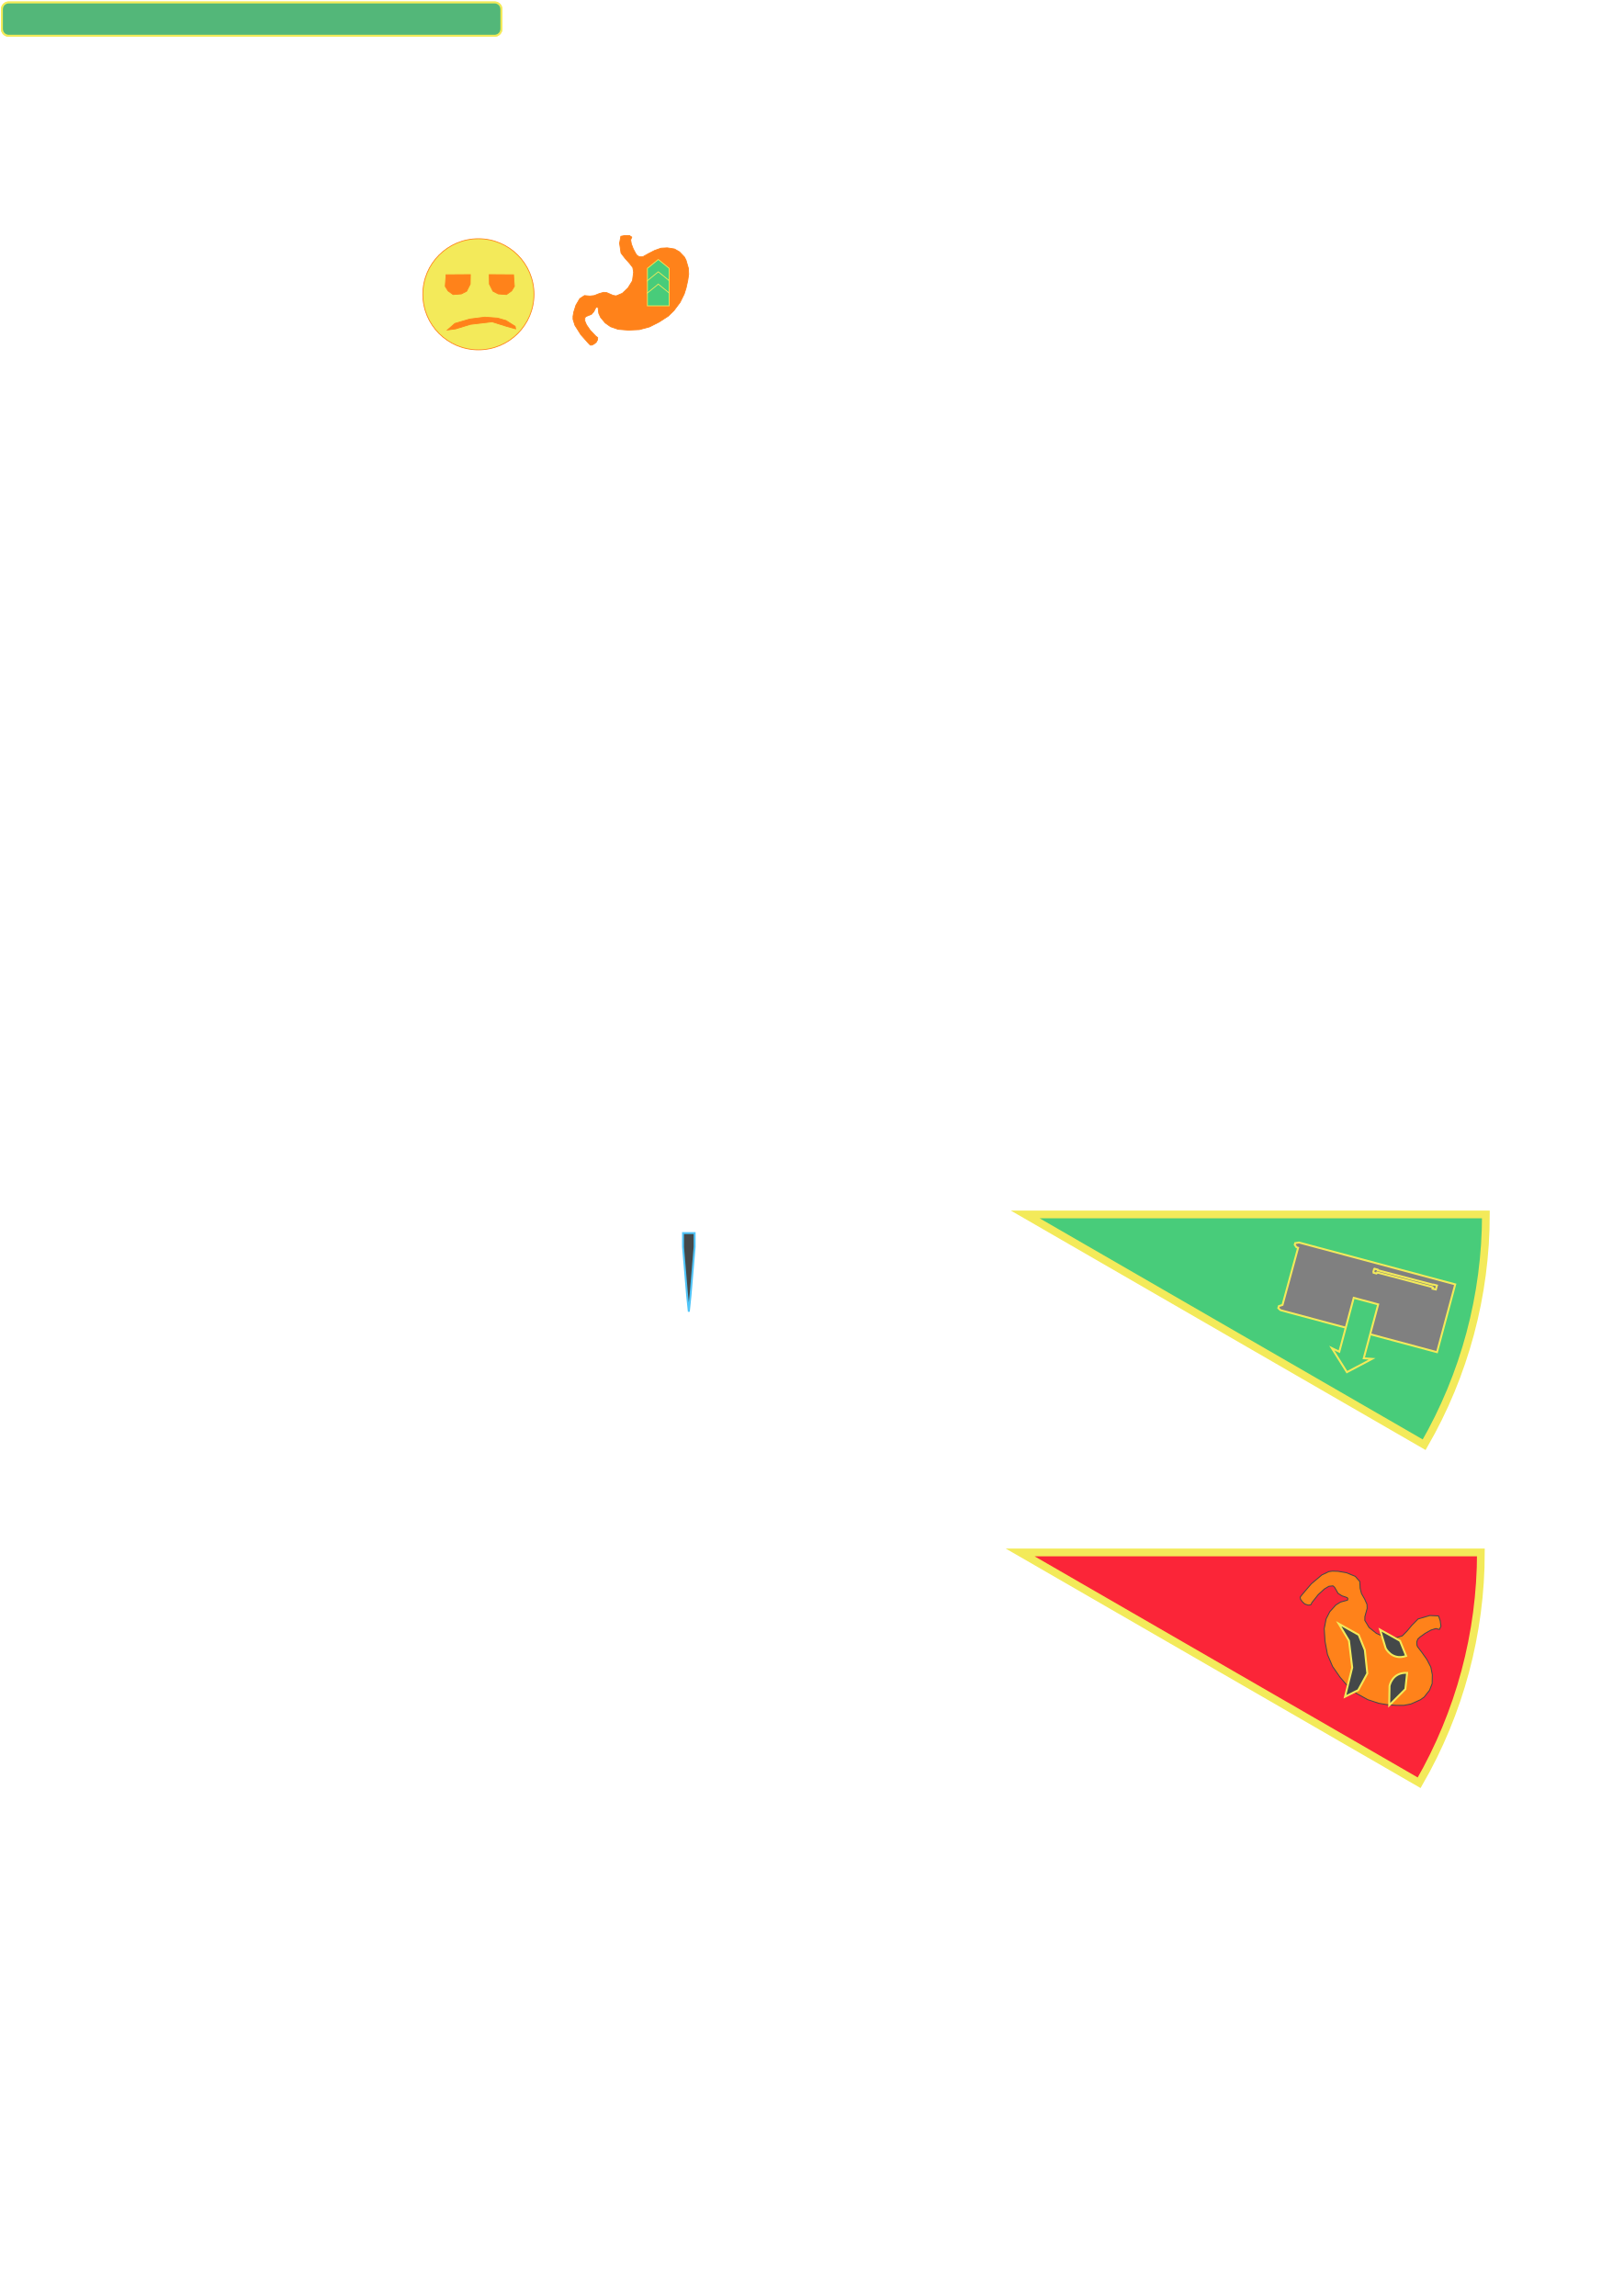
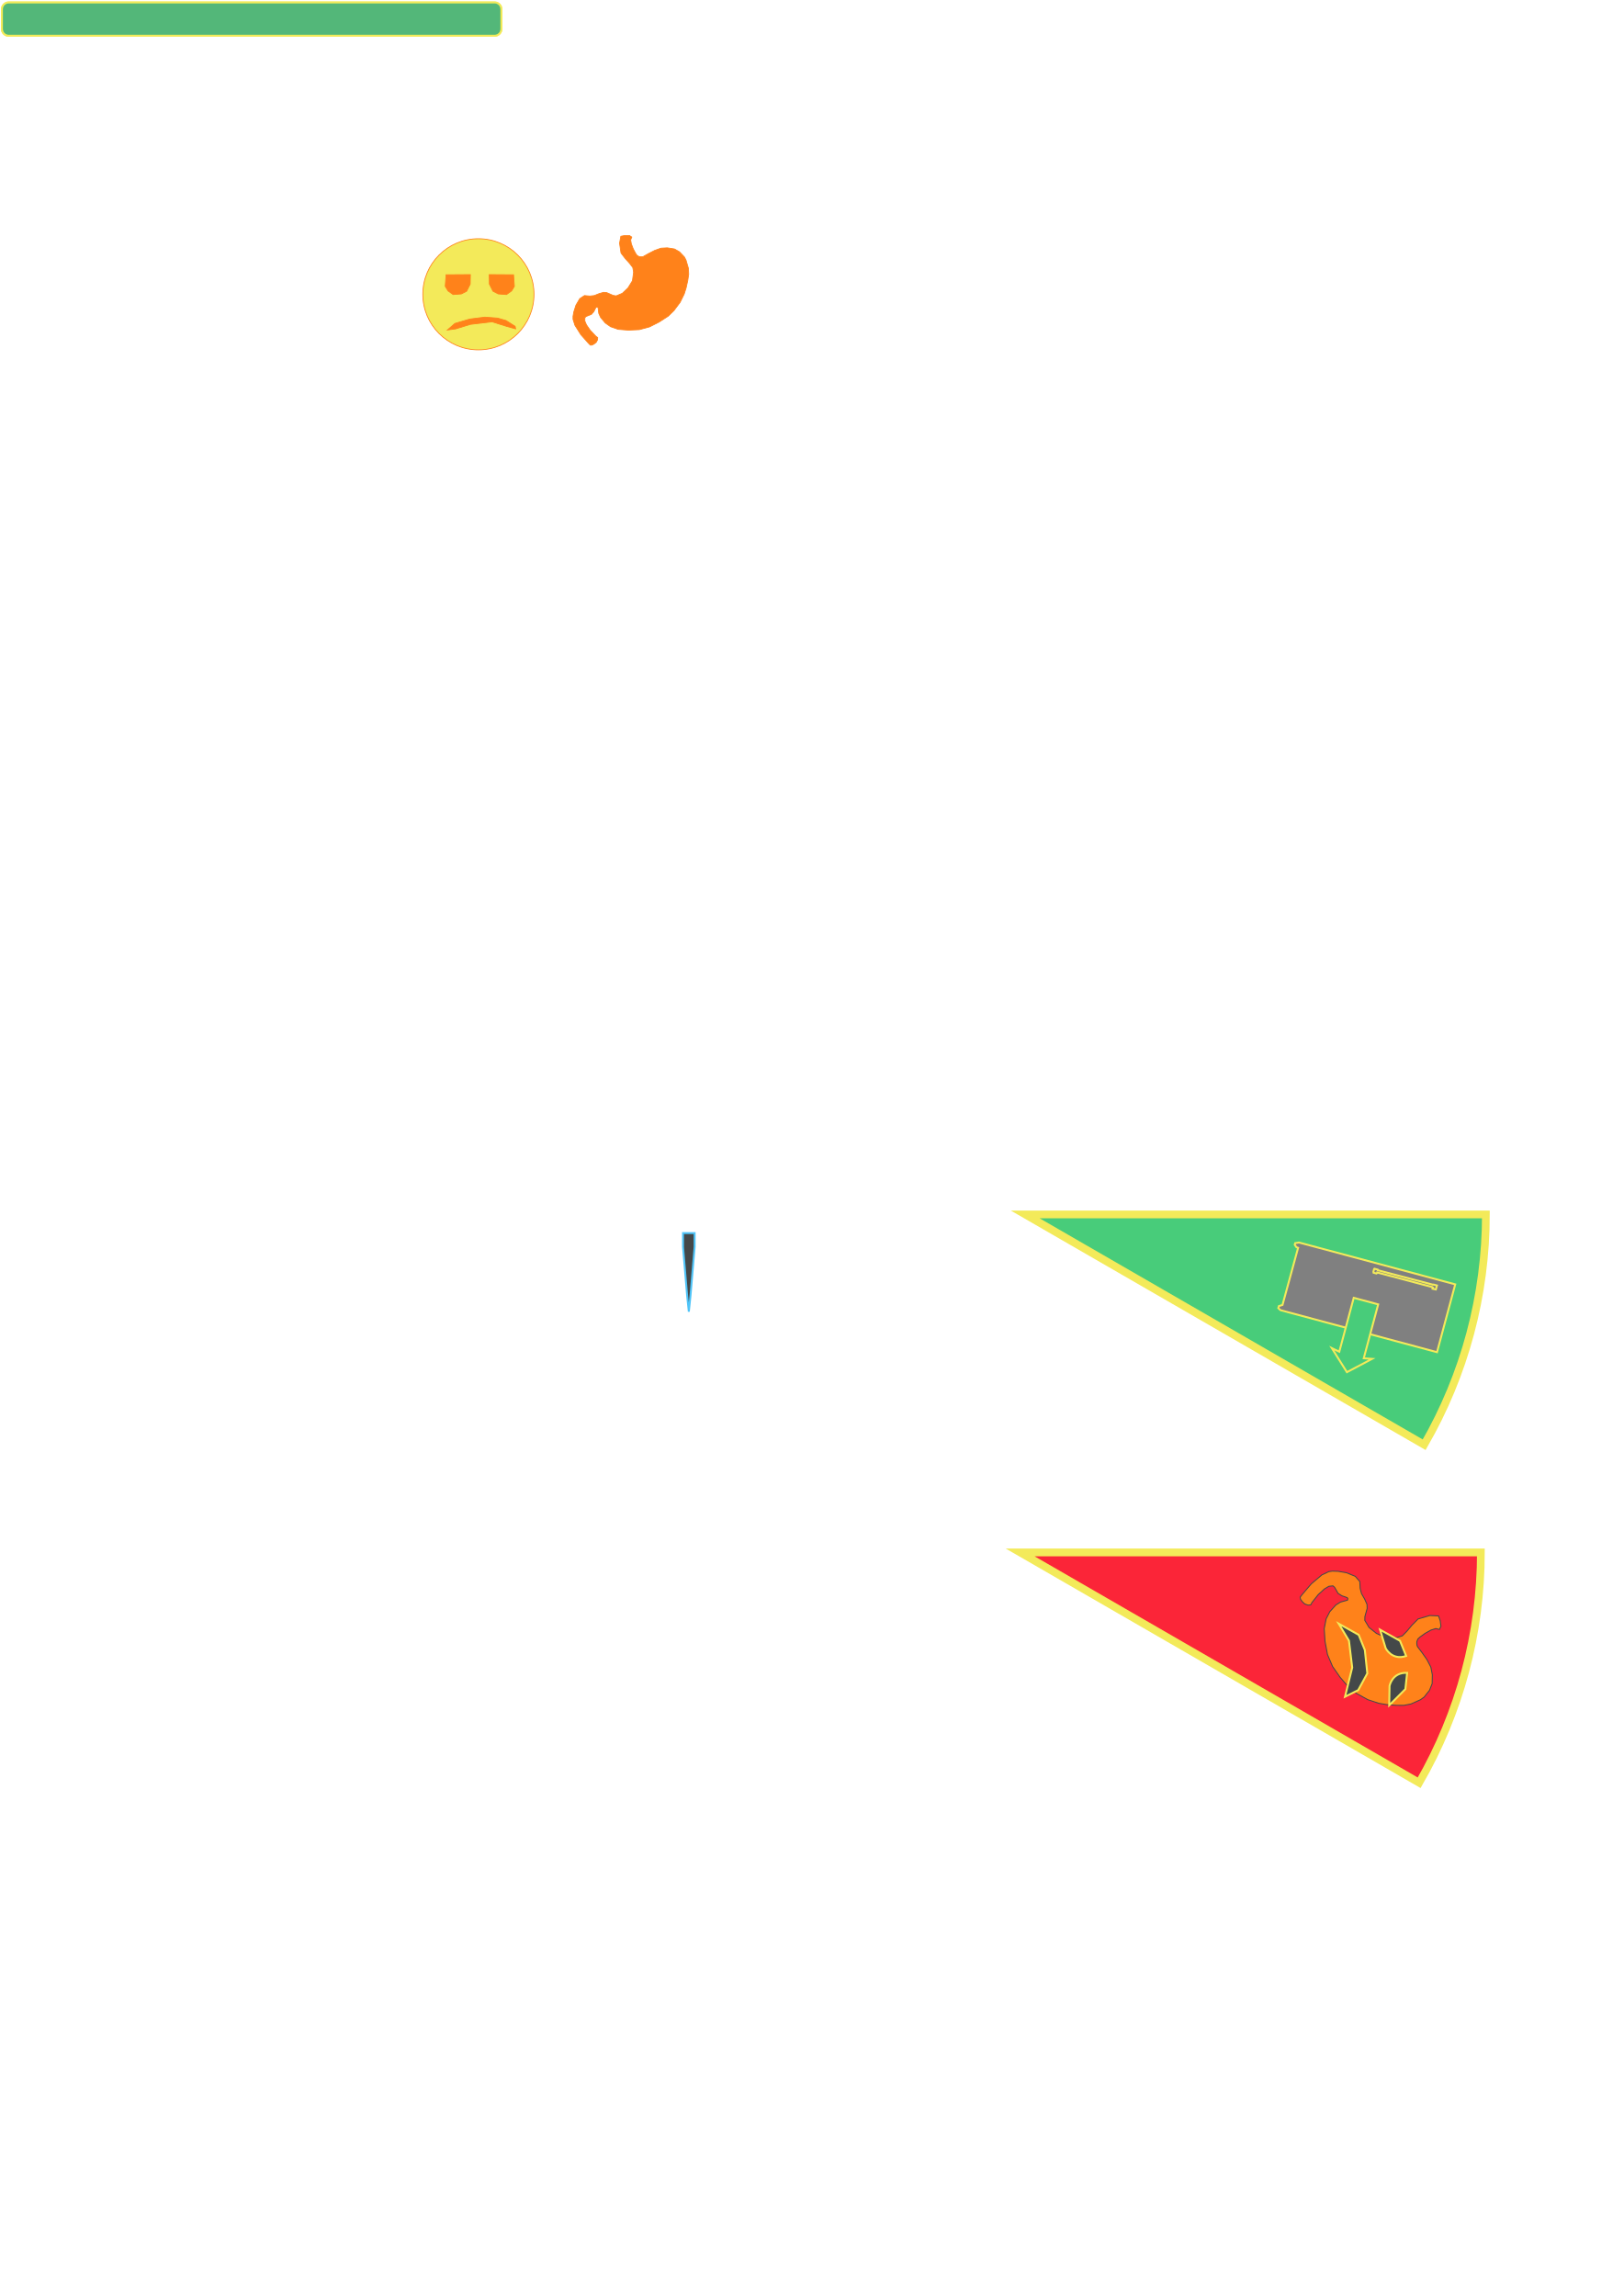
<svg xmlns="http://www.w3.org/2000/svg" width="210mm" height="297mm" viewBox="0 0 210 297" version="1.1" id="svg1" xml:space="preserve">
  <defs id="defs1" />
  <g id="layer1">
    <rect style="fill:none;fill-opacity:0.749;stroke-width:2;stroke-opacity:0.655" id="rect1" width="65.183" height="4.889" x="0" y="0" />
    <rect style="display:inline;fill:#444849;fill-opacity:0.749;stroke:#f3ea5a;stroke-width:0.25;stroke-opacity:1" id="rect2" width="64.607" height="4.313" x="0.244" y="0.313" ry="0.884" />
    <rect style="display:inline;fill:#48cc7a;fill-opacity:0.749;stroke:#f3ea5a;stroke-width:0.25;stroke-opacity:1" id="rect3" width="64.607" height="4.313" x="0.244" y="0.313" ry="0.884" />
    <g id="g7">
      <circle style="fill:#f3ea5a;stroke:#ff821a;stroke-width:0.1" id="path1" cx="61.875" cy="38.068" r="7.189" />
      <path style="fill:#ff821a;fill-opacity:1;stroke:#ff821a;stroke-width:0.1" d="m 57.69,35.543 3.146,-0.021 -0.021,1.229 -0.458,0.917 -0.688,0.354 -1.063,0.083 -0.667,-0.479 -0.354,-0.583 z" id="path2" />
      <path style="fill:#ff821a;fill-opacity:1;stroke:#ff821a;stroke-width:0.1" d="m 66.42,35.543 -3.146,-0.021 0.021,1.229 0.458,0.917 0.688,0.354 1.063,0.083 0.667,-0.479 0.354,-0.583 z" id="path3" />
      <path style="display:none;fill:#ff821a;fill-opacity:1;stroke:#ff821a;stroke-width:0.1" d="m 57.857,40.877 0.896,0.854 1.604,0.583 1.646,0.188 1.229,-0.146 1.438,-0.396 0.771,-0.604 0.708,-0.771 -0.771,0.354 -2,0.708 -1.792,0.146 -1.646,-0.313 -1.375,-0.5 z" id="path4" />
      <path style="display:none;fill:#ff821a;fill-opacity:1;stroke:#ff821a;stroke-width:0.1" d="m 57.44,39.731 0.167,0.792 0.208,0.375 1.021,0.917 1.542,0.521 1.563,0.188 1.625,-0.25 1.229,-0.354 1.333,-1.271 0.604,-1.292 -1.625,0.583 -2.688,0.708 -2.083,-0.292 -1.938,-0.375 z" id="path5" />
      <path style="display:none;fill:#ff821a;fill-opacity:1;stroke:#ff821a;stroke-width:0.1" d="m 57.44,41.44 3.167,-0.042 2.813,-0.125 2.167,-0.229 1.188,-0.021 0.292,0.146 -2.646,0.146 -3.25,0.167 -2.688,0.167 -1.146,-0.021 z" id="path6" />
      <path style="display:inline;fill:#ff821a;fill-opacity:1;stroke:#ff821a;stroke-width:0.1" d="m 57.857,42.69 0.979,-0.854 1.917,-0.563 1.958,-0.25 1.646,0.125 1.083,0.313 1.188,0.75 0.062,0.333 -1.125,-0.313 -1.917,-0.604 -2.813,0.333 -1.896,0.583 z" id="path7" />
    </g>
    <g id="g10">
      <path style="fill:#ff821a;fill-opacity:1;stroke:#ff821a;stroke-width:0.1" d="m 81.713,30.668 -0.313,-0.208 h -0.583 l -0.521,0.104 -0.167,0.896 0.188,1.271 0.542,0.708 0.563,0.625 0.417,0.542 0.104,0.604 -0.146,1.104 -0.583,0.938 -0.729,0.688 -0.792,0.333 -0.396,-0.062 -0.813,-0.354 -0.417,-0.042 -0.583,0.167 -0.625,0.25 -0.563,0.062 -0.708,-0.062 -0.604,0.396 -0.5,0.854 -0.271,0.854 -0.102,0.576 v 0.39 l 0.243,0.773 0.766,1.215 0.965,1.09 0.258,0.265 0.221,-0.007 0.273,-0.14 0.28,-0.228 0.169,-0.324 0.015,-0.28 -0.236,-0.177 -0.722,-0.759 -0.494,-0.715 -0.214,-0.508 0.015,-0.427 0.169,-0.147 0.678,-0.273 0.317,-0.368 0.133,-0.273 0.133,-0.25 0.125,-0.052 0.14,0.066 0.096,0.751 0.236,0.523 0.604,0.722 0.692,0.486 0.98,0.339 1.319,0.103 1.422,-0.066 1.311,-0.354 1.237,-0.626 1.186,-0.766 0.744,-0.729 0.788,-1.053 0.53,-1.075 0.25,-0.788 0.214,-0.972 0.118,-0.803 -0.037,-0.773 -0.309,-1.061 -0.214,-0.405 -0.633,-0.663 -0.648,-0.368 -0.928,-0.147 -0.81,0.044 -0.832,0.295 -0.818,0.42 -0.641,0.361 -0.14,0.044 -0.258,-0.007 -0.184,-0.044 -0.236,-0.14 -0.177,-0.265 -0.302,-0.567 -0.25,-0.648 -0.088,-0.523 z" id="path8" />
-       <path id="path10" style="display:inline;fill:#48cc7a;fill-opacity:1;stroke:#f3ea5a;stroke-width:0.1;stroke-opacity:1" d="m 83.733,34.71 1.406,-1.146 1.406,1.146 v 1.667 H 83.733 Z" />
-       <path id="path9" style="display:inline;fill:#48cc7a;fill-opacity:1;stroke:#f3ea5a;stroke-width:0.1;stroke-opacity:1" d="m 83.733,36.304 1.406,-1.146 1.406,1.146 v 1.667 H 83.733 Z" />
-       <path id="rect8" style="fill:#48cc7a;fill-opacity:1;stroke:#f3ea5a;stroke-width:0.1;stroke-opacity:1" d="m 83.733,37.898 1.406,-1.146 1.406,1.146 v 1.667 H 83.733 Z" />
+       <path id="path10" style="display:none;fill:#48cc7a;fill-opacity:1;stroke:#f3ea5a;stroke-width:0.1;stroke-opacity:1" d="m 83.733,34.71 1.406,-1.146 1.406,1.146 v 1.667 H 83.733 Z" />
+       <path id="path9" style="display:none;fill:#48cc7a;fill-opacity:1;stroke:#f3ea5a;stroke-width:0.1;stroke-opacity:1" d="m 83.733,36.304 1.406,-1.146 1.406,1.146 v 1.667 H 83.733 Z" />
+       <path id="rect8" style="display:none;fill:#48cc7a;fill-opacity:1;stroke:#f3ea5a;stroke-width:0.1;stroke-opacity:1" d="m 83.733,37.898 1.406,-1.146 1.406,1.146 v 1.667 H 83.733 Z" />
    </g>
    <g id="g64">
      <path style="fill:#48cc7a;fill-opacity:1;stroke:#f3ea5a;stroke-width:1;stroke-opacity:1" id="path11" d="m 192.176,157.091 a 59.586,59.586 0 0 1 -7.983,29.793 L 132.59,157.091 Z" />
      <g id="g19" transform="rotate(105,120.8371,204.2931)">
        <path style="display:inline;fill:#808080;fill-opacity:1;stroke:#f3ea5a;stroke-width:0.25;stroke-opacity:1" d="m 66.545,149.091 v 20.918 l 0.208,0.458 0.219,-0.001 0.243,-0.287 0.022,-0.236 7.661,0.037 0.265,0.412 0.268,0.007 0.172,-0.302 0.016,-0.167 0.009,-20.834 z" id="path18" />
        <path style="display:inline;fill:#808080;fill-opacity:1;stroke:#f3ea5a;stroke-width:0.25;stroke-opacity:1" d="m 67.832,151.336 h -0.536 v 0.458 l 0.036,0.052 0.036,7.386 -0.073,0.036 v 0.438 l 0.078,0.031 h 0.333 l 0.12,-0.052 v -0.391 l -0.115,-0.073 -0.036,0.005 -0.021,-7.334 0.052,-0.042 v -0.078 h 0.146 z" id="path19" />
        <path id="rect19" style="fill:#48cc7a;fill-opacity:1;stroke:#f3ea5a;stroke-width:0.25" d="m 71.625,158.045 h 7.219 l -0.204,-1.058 2.504,2.695 -2.504,2.695 0.204,-1.058 h -7.219 z" />
      </g>
    </g>
    <g id="g65" transform="translate(21.68571,13.90714)">
      <path style="fill:#fb2538;fill-opacity:1;stroke:#f3ea5a;stroke-width:1;stroke-opacity:1" id="path21" d="m 169.843,186.909 a 59.586,59.586 0 0 1 -7.983,29.793 l -51.603,-29.793 z" />
      <g id="g25" transform="matrix(0.1706928,1.22291,-1.22291,0.1706928,188.0346,91.7085)">
        <path style="fill:#ff821a;fill-opacity:1;stroke:#444849;stroke-width:0.1;stroke-opacity:1" d="m 81.713,30.668 -0.313,-0.208 h -0.583 l -0.521,0.104 -0.167,0.896 0.188,1.271 0.542,0.708 0.563,0.625 0.417,0.542 0.104,0.604 -0.146,1.104 -0.583,0.938 -0.729,0.688 -0.792,0.333 -0.396,-0.062 -0.813,-0.354 -0.417,-0.042 -0.583,0.167 -0.625,0.25 -0.563,0.062 -0.708,-0.062 -0.604,0.396 -0.5,0.854 -0.271,0.854 -0.102,0.576 v 0.39 l 0.243,0.773 0.766,1.215 0.965,1.09 0.258,0.265 0.221,-0.007 0.273,-0.14 0.28,-0.228 0.169,-0.324 0.015,-0.28 -0.236,-0.177 -0.722,-0.759 -0.494,-0.715 -0.214,-0.508 0.015,-0.427 0.169,-0.147 0.678,-0.273 0.317,-0.368 0.133,-0.273 0.133,-0.25 0.125,-0.052 0.14,0.066 0.096,0.751 0.236,0.523 0.604,0.722 0.692,0.486 0.98,0.339 1.319,0.103 1.422,-0.066 1.311,-0.354 1.237,-0.626 1.186,-0.766 0.744,-0.729 0.788,-1.053 0.53,-1.075 0.25,-0.788 0.214,-0.972 0.118,-0.803 -0.037,-0.773 -0.309,-1.061 -0.214,-0.405 -0.633,-0.663 -0.648,-0.368 -0.928,-0.147 -0.81,0.044 -0.832,0.295 -0.818,0.42 -0.641,0.361 -0.14,0.044 -0.258,-0.007 -0.184,-0.044 -0.236,-0.14 -0.177,-0.265 -0.302,-0.567 -0.25,-0.648 -0.088,-0.523 z" id="path22" />
        <path style="fill:#444849;fill-opacity:1;stroke:#f3ea5a;stroke-width:0.25;stroke-opacity:1" d="m 176.319,172.87 1.787,-2.358 2.054,-0.517 3.036,0.101 1.983,1.468 0.614,1.813 -3.612,-1.451 -3.498,-0.063 z" id="path23" transform="matrix(0.809871,0,0,0.809871,-63.13734,-98.97355)" />
        <path style="fill:#444849;fill-opacity:1;stroke:#f3ea5a;stroke-width:0.25;stroke-opacity:1" d="m 177.821,167.685 1.787,-2.358 2.054,-0.517 c 0.362,1.908 -1.36,2.486 -1.36,2.486 z" id="path24" transform="matrix(0.809871,0,0,0.809871,-63.13734,-98.97355)" />
        <path style="fill:#444849;fill-opacity:1;stroke:#f3ea5a;stroke-width:0.25;stroke-opacity:1" d="m 187.678,167.862 -1.787,-2.358 -2.054,-0.517 c -0.362,1.908 1.36,2.486 1.36,2.486 z" id="path25" transform="matrix(0.809871,0,0,0.809871,-63.13734,-98.97355)" />
      </g>
    </g>
    <path id="rect65" style="fill:#444849;stroke:#4fc4f8;stroke-width:0.25;fill-opacity:1;stroke-opacity:1" d="m 88.338,159.508 h 1.5 v 1.792 l -0.529,6.25 -0.221,2.125 -0.221,-2.125 -0.529,-6.25 z" />
  </g>
</svg>
